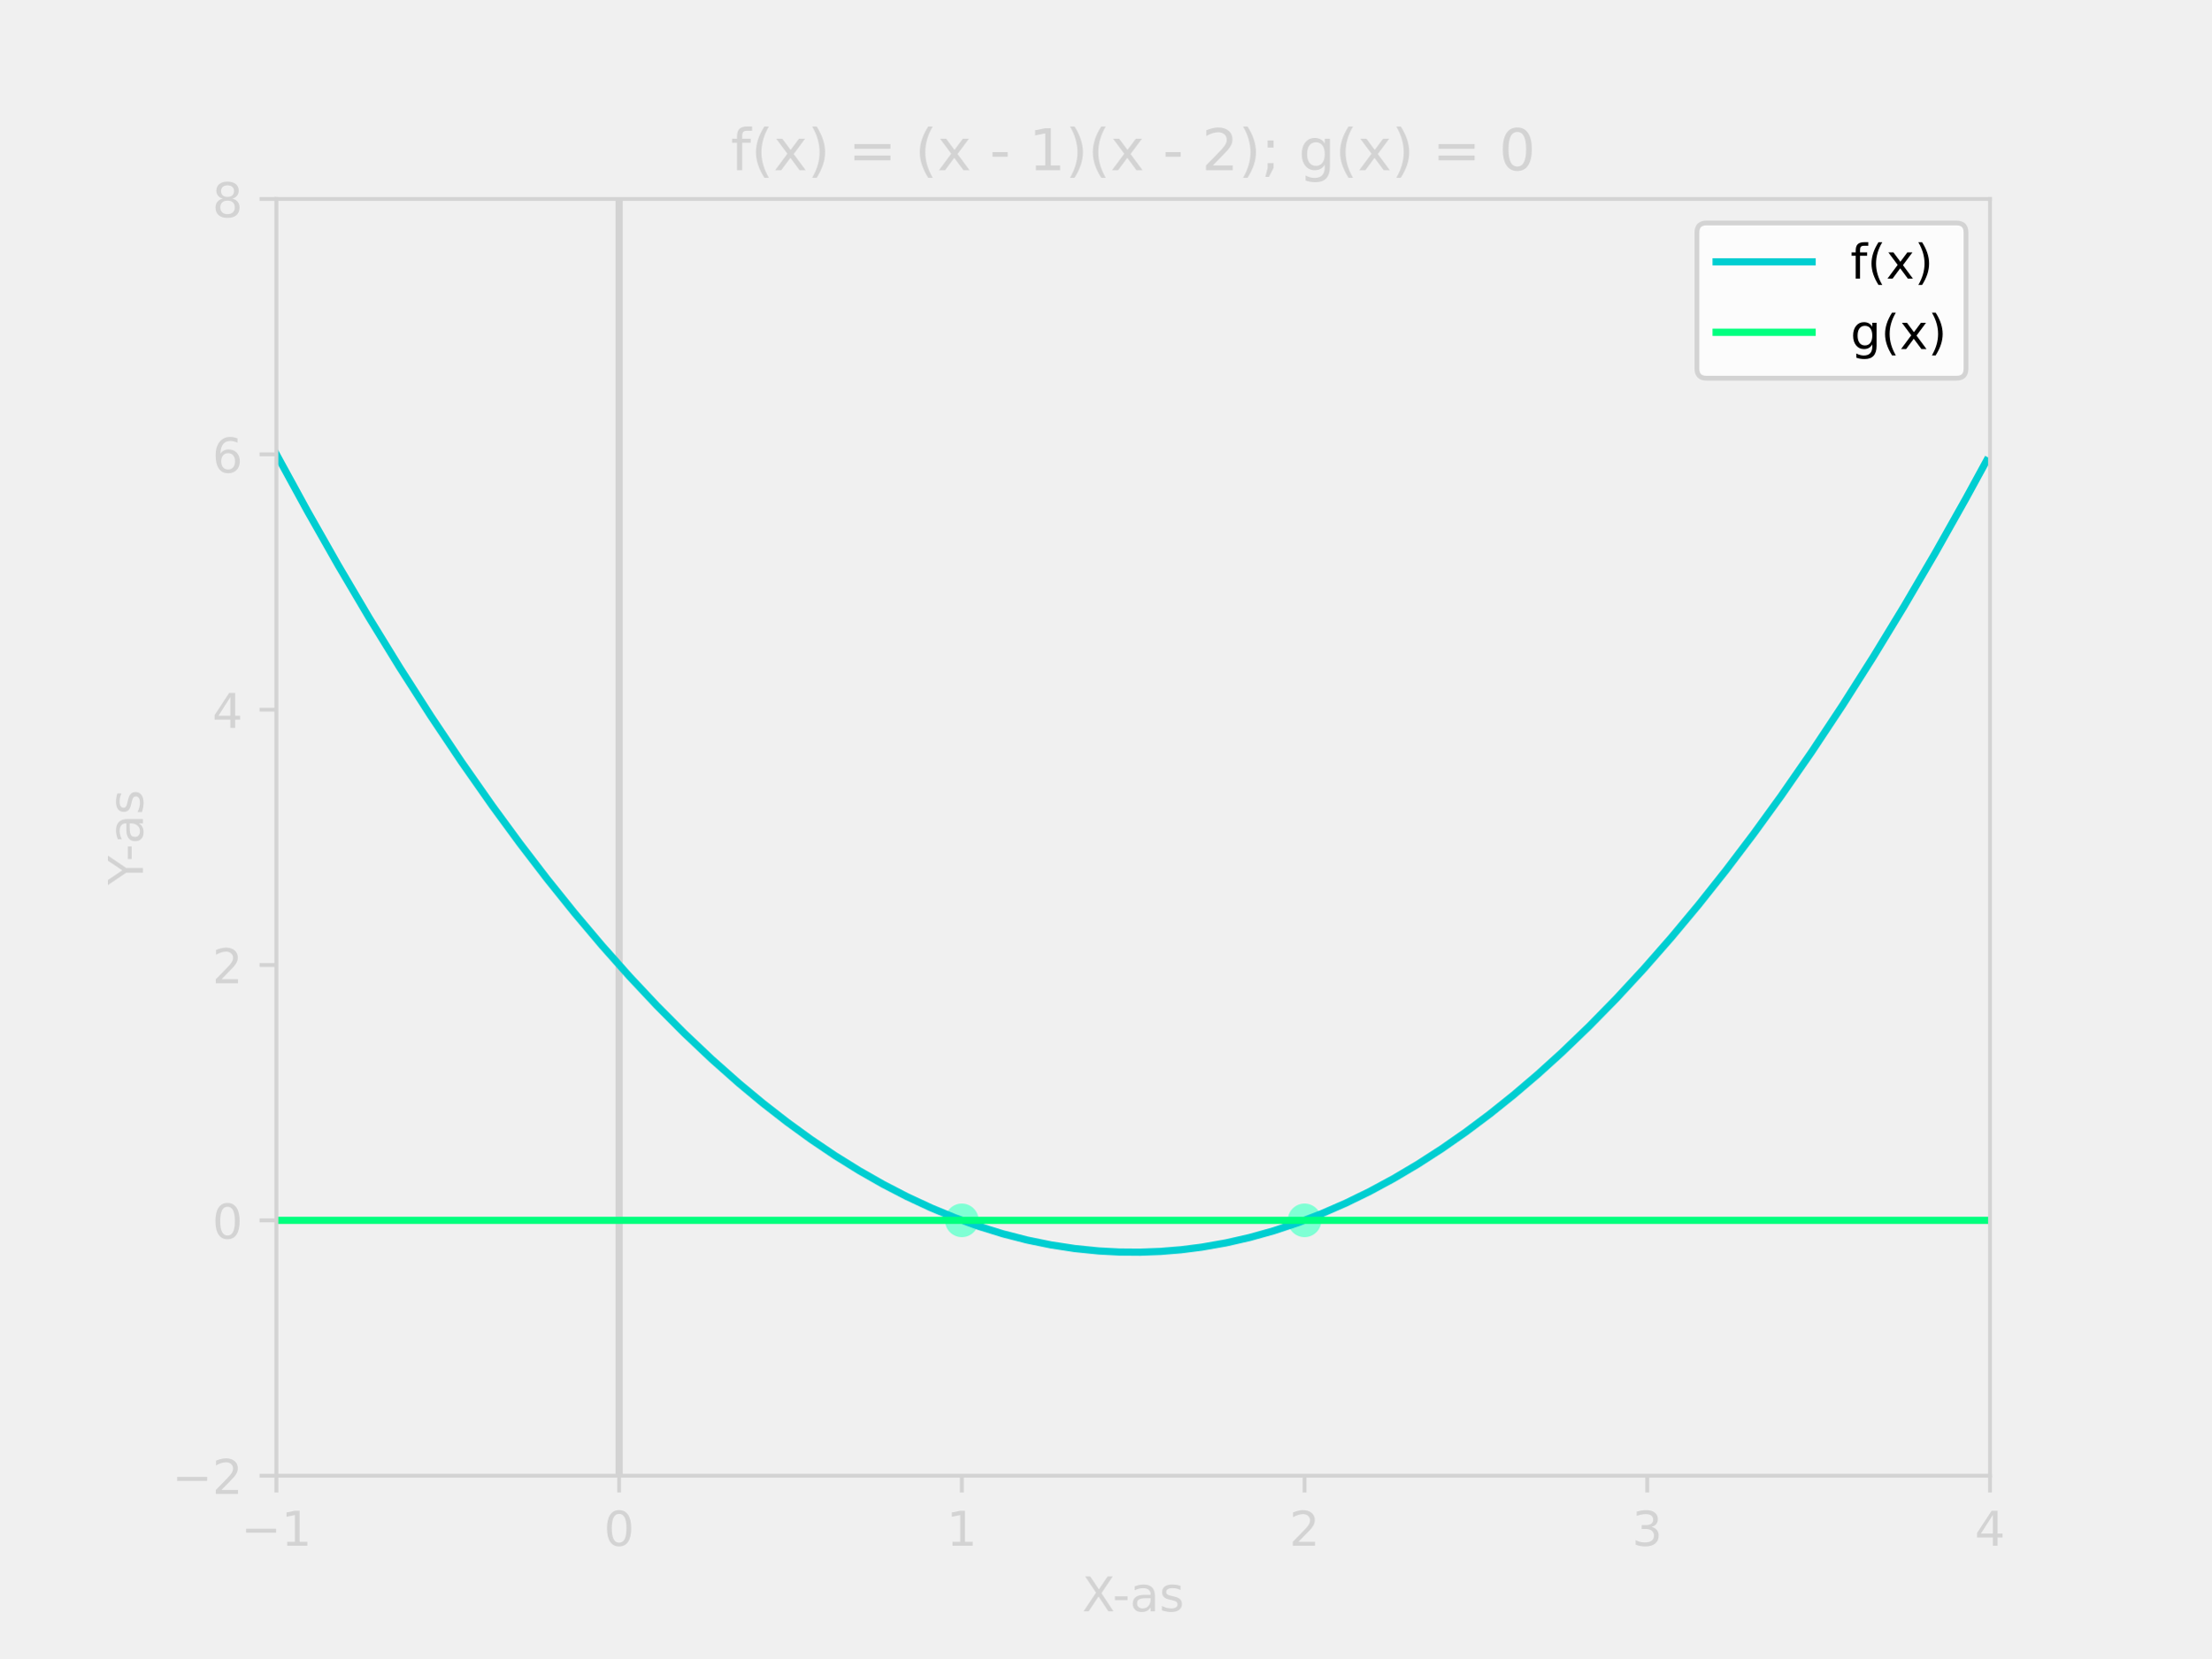
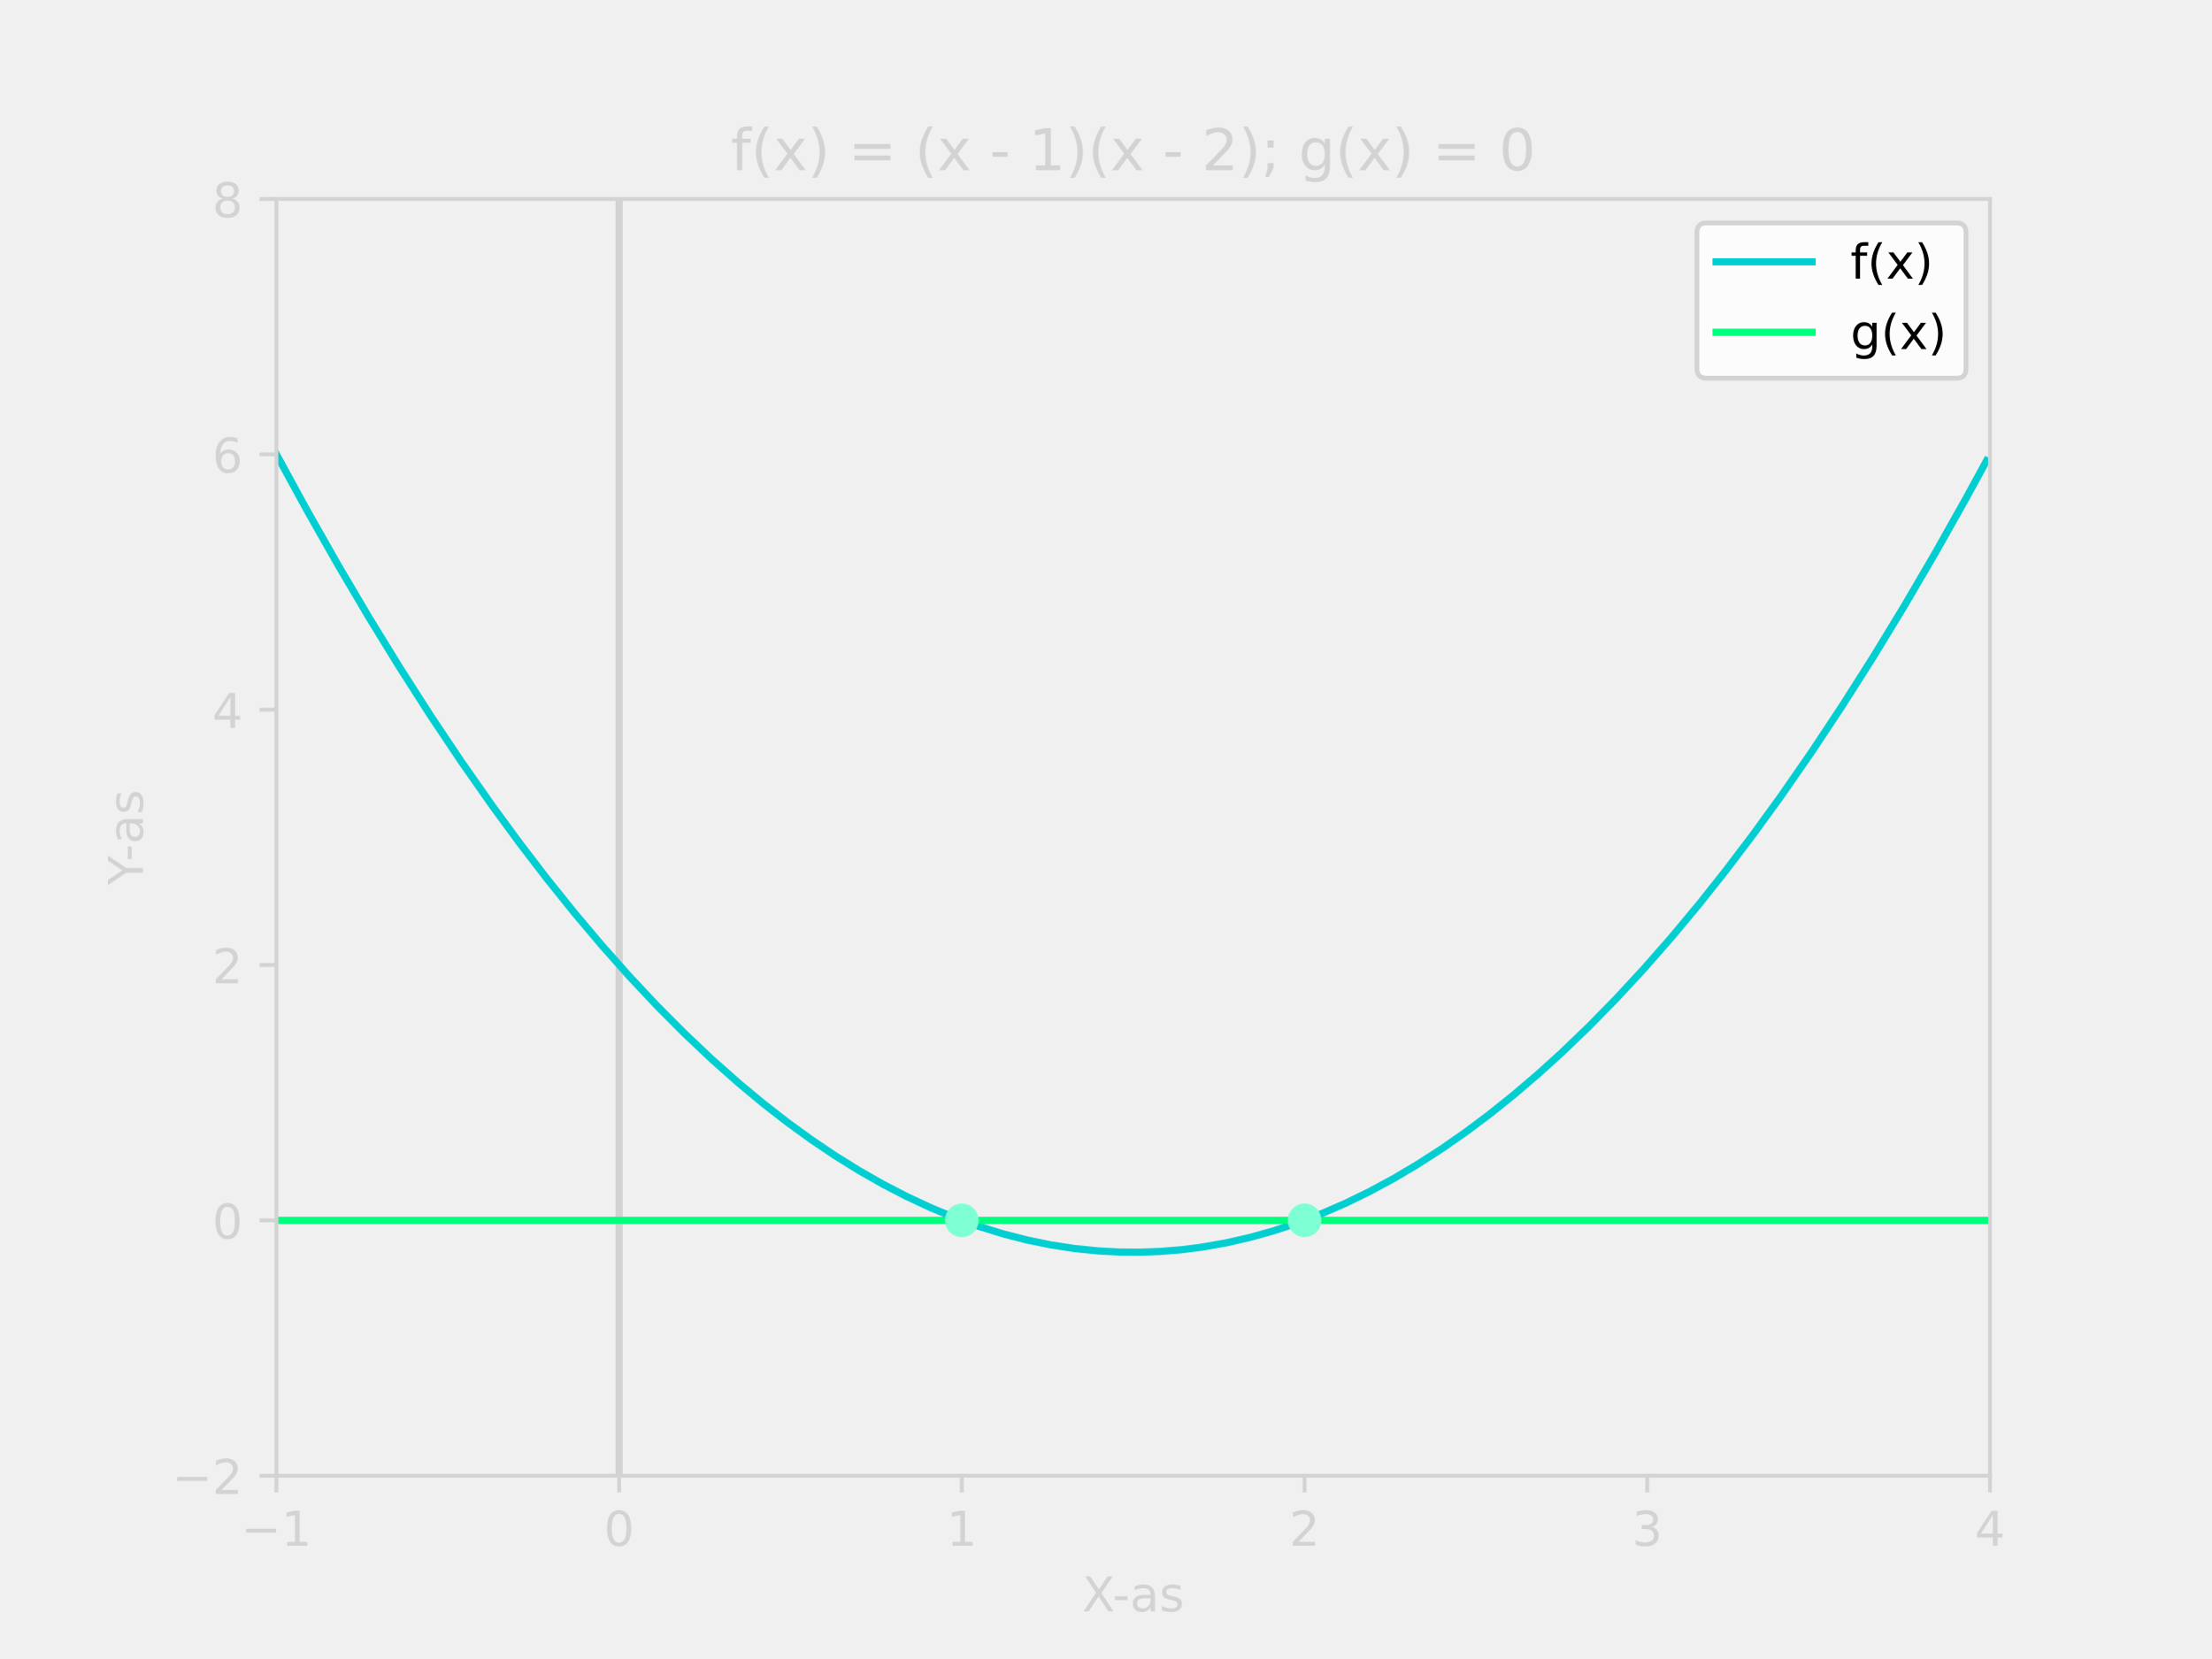
<svg xmlns="http://www.w3.org/2000/svg" xmlns:xlink="http://www.w3.org/1999/xlink" width="460.8pt" height="345.6pt" viewBox="0 0 460.8 345.6" version="1.1">
  <defs>
    <style type="text/css">*{stroke-linejoin: round; stroke-linecap: butt}</style>
  </defs>
  <g id="figure_1">
    <g id="patch_1">
      <path d="M 0 345.6  L 460.8 345.6  L 460.8 0  L 0 0  z " style="fill: none" />
    </g>
    <g id="axes_1">
      <g id="patch_2">
        <path d="M 57.6 307.584  L 414.72 307.584  L 414.72 41.472  L 57.6 41.472  z " style="fill: none" />
      </g>
-       <g id="PathCollection_1">
-         <defs>
-           <path id="mb76a1093c4" d="M 0 3  C 0.796 3 1.559 2.684 2.121 2.121  C 2.684 1.559 3 0.796 3 0  C 3 -0.796 2.684 -1.559 2.121 -2.121  C 1.559 -2.684 0.796 -3 0 -3  C -0.796 -3 -1.559 -2.684 -2.121 -2.121  C -2.684 -1.559 -3 -0.796 -3 0  C -3 0.796 -2.684 1.559 -2.121 2.121  C -1.559 2.684 -0.796 3 0 3  z " style="stroke: #7fffd4" />
-         </defs>
-         <g clip-path="url(#p4031af040f)">
-           <use xlink:href="#mb76a1093c4" x="200.448" y="254.362" style="fill: #7fffd4; stroke: #7fffd4" />
-         </g>
-       </g>
-       <g id="PathCollection_2">
-         <g clip-path="url(#p4031af040f)">
-           <use xlink:href="#mb76a1093c4" x="271.872" y="254.362" style="fill: #7fffd4; stroke: #7fffd4" />
-         </g>
+       <g id="LineCollection_1">
+         <path d="M 57.6 254.362  L 414.72 254.362  " clip-path="url(#p203c9bcccf)" style="fill: none; stroke: #d3d3d3; stroke-width: 1.5" />
+       </g>
+       <g id="LineCollection_2">
+         <path d="M 129.024 307.584  L 129.024 41.472  " clip-path="url(#p203c9bcccf)" style="fill: none; stroke: #d3d3d3; stroke-width: 1.5" />
      </g>
      <g id="matplotlib.axis_1">
        <g id="xtick_1">
          <g id="line2d_1">
            <defs>
-               <path id="me8ada179a3" d="M 0 0  L 0 3.5  " style="stroke: #d3d3d3; stroke-width: 0.8" />
+               <path id="m86bb5de2b2" d="M 0 0  L 0 3.5  " style="stroke: #d3d3d3; stroke-width: 0.8" />
            </defs>
            <g>
-               <use xlink:href="#me8ada179a3" x="57.6" y="307.584" style="fill: #d3d3d3; stroke: #d3d3d3; stroke-width: 0.8" />
+               <use xlink:href="#m86bb5de2b2" x="57.6" y="307.584" style="fill: #d3d3d3; stroke: #d3d3d3; stroke-width: 0.8" />
            </g>
          </g>
          <g id="text_1">
            <g style="fill: #d3d3d3" transform="translate(50.22891 322.1824)scale(0.1 -0.1)">
              <defs>
                <path id="DejaVuSans-2212" d="M 678 2272  L 4684 2272  L 4684 1741  L 678 1741  L 678 2272  z " transform="scale(0.015625)" />
                <path id="DejaVuSans-31" d="M 794 531  L 1825 531  L 1825 4091  L 703 3866  L 703 4441  L 1819 4666  L 2450 4666  L 2450 531  L 3481 531  L 3481 0  L 794 0  L 794 531  z " transform="scale(0.015625)" />
              </defs>
              <use xlink:href="#DejaVuSans-2212" />
              <use xlink:href="#DejaVuSans-31" x="83.789" />
            </g>
          </g>
        </g>
        <g id="xtick_2">
          <g id="line2d_2">
            <g>
-               <use xlink:href="#me8ada179a3" x="129.024" y="307.584" style="fill: #d3d3d3; stroke: #d3d3d3; stroke-width: 0.8" />
+               <use xlink:href="#m86bb5de2b2" x="129.024" y="307.584" style="fill: #d3d3d3; stroke: #d3d3d3; stroke-width: 0.8" />
            </g>
          </g>
          <g id="text_2">
            <g style="fill: #d3d3d3" transform="translate(125.8427 322.1824)scale(0.1 -0.1)">
              <defs>
                <path id="DejaVuSans-30" d="M 2034 4250  Q 1547 4250 1301 3770  Q 1056 3291 1056 2328  Q 1056 1369 1301 889  Q 1547 409 2034 409  Q 2525 409 2770 889  Q 3016 1369 3016 2328  Q 3016 3291 2770 3770  Q 2525 4250 2034 4250  z M 2034 4750  Q 2819 4750 3233 4129  Q 3647 3509 3647 2328  Q 3647 1150 3233 529  Q 2819 -91 2034 -91  Q 1250 -91 836 529  Q 422 1150 422 2328  Q 422 3509 836 4129  Q 1250 4750 2034 4750  z " transform="scale(0.015625)" />
              </defs>
              <use xlink:href="#DejaVuSans-30" />
            </g>
          </g>
        </g>
        <g id="xtick_3">
          <g id="line2d_3">
            <g>
-               <use xlink:href="#me8ada179a3" x="200.448" y="307.584" style="fill: #d3d3d3; stroke: #d3d3d3; stroke-width: 0.8" />
+               <use xlink:href="#m86bb5de2b2" x="200.448" y="307.584" style="fill: #d3d3d3; stroke: #d3d3d3; stroke-width: 0.8" />
            </g>
          </g>
          <g id="text_3">
            <g style="fill: #d3d3d3" transform="translate(197.2668 322.1824)scale(0.1 -0.1)">
              <use xlink:href="#DejaVuSans-31" />
            </g>
          </g>
        </g>
        <g id="xtick_4">
          <g id="line2d_4">
            <g>
-               <use xlink:href="#me8ada179a3" x="271.872" y="307.584" style="fill: #d3d3d3; stroke: #d3d3d3; stroke-width: 0.8" />
+               <use xlink:href="#m86bb5de2b2" x="271.872" y="307.584" style="fill: #d3d3d3; stroke: #d3d3d3; stroke-width: 0.8" />
            </g>
          </g>
          <g id="text_4">
            <g style="fill: #d3d3d3" transform="translate(268.6907 322.1824)scale(0.1 -0.1)">
              <defs>
                <path id="DejaVuSans-32" d="M 1228 531  L 3431 531  L 3431 0  L 469 0  L 469 531  Q 828 903 1448 1529  Q 2069 2156 2228 2338  Q 2531 2678 2651 2914  Q 2772 3150 2772 3378  Q 2772 3750 2511 3984  Q 2250 4219 1831 4219  Q 1534 4219 1204 4116  Q 875 4013 500 3803  L 500 4441  Q 881 4594 1212 4672  Q 1544 4750 1819 4750  Q 2544 4750 2975 4387  Q 3406 4025 3406 3419  Q 3406 3131 3298 2873  Q 3191 2616 2906 2266  Q 2828 2175 2409 1742  Q 1991 1309 1228 531  z " transform="scale(0.015625)" />
              </defs>
              <use xlink:href="#DejaVuSans-32" />
            </g>
          </g>
        </g>
        <g id="xtick_5">
          <g id="line2d_5">
            <g>
-               <use xlink:href="#me8ada179a3" x="343.296" y="307.584" style="fill: #d3d3d3; stroke: #d3d3d3; stroke-width: 0.8" />
+               <use xlink:href="#m86bb5de2b2" x="343.296" y="307.584" style="fill: #d3d3d3; stroke: #d3d3d3; stroke-width: 0.8" />
            </g>
          </g>
          <g id="text_5">
            <g style="fill: #d3d3d3" transform="translate(340.1148 322.1824)scale(0.1 -0.1)">
              <defs>
                <path id="DejaVuSans-33" d="M 2597 2516  Q 3050 2419 3304 2112  Q 3559 1806 3559 1356  Q 3559 666 3084 287  Q 2609 -91 1734 -91  Q 1441 -91 1130 -33  Q 819 25 488 141  L 488 750  Q 750 597 1062 519  Q 1375 441 1716 441  Q 2309 441 2620 675  Q 2931 909 2931 1356  Q 2931 1769 2642 2001  Q 2353 2234 1838 2234  L 1294 2234  L 1294 2753  L 1863 2753  Q 2328 2753 2575 2939  Q 2822 3125 2822 3475  Q 2822 3834 2567 4026  Q 2313 4219 1838 4219  Q 1578 4219 1281 4162  Q 984 4106 628 3988  L 628 4550  Q 988 4650 1302 4700  Q 1616 4750 1894 4750  Q 2613 4750 3031 4423  Q 3450 4097 3450 3541  Q 3450 3153 3228 2886  Q 3006 2619 2597 2516  z " transform="scale(0.015625)" />
              </defs>
              <use xlink:href="#DejaVuSans-33" />
            </g>
          </g>
        </g>
        <g id="xtick_6">
          <g id="line2d_6">
            <g>
-               <use xlink:href="#me8ada179a3" x="414.72" y="307.584" style="fill: #d3d3d3; stroke: #d3d3d3; stroke-width: 0.8" />
+               <use xlink:href="#m86bb5de2b2" x="414.72" y="307.584" style="fill: #d3d3d3; stroke: #d3d3d3; stroke-width: 0.8" />
            </g>
          </g>
          <g id="text_6">
            <g style="fill: #d3d3d3" transform="translate(411.5387 322.1824)scale(0.1 -0.1)">
              <defs>
                <path id="DejaVuSans-34" d="M 2419 4116  L 825 1625  L 2419 1625  L 2419 4116  z M 2253 4666  L 3047 4666  L 3047 1625  L 3713 1625  L 3713 1100  L 3047 1100  L 3047 0  L 2419 0  L 2419 1100  L 313 1100  L 313 1709  L 2253 4666  z " transform="scale(0.015625)" />
              </defs>
              <use xlink:href="#DejaVuSans-34" />
            </g>
          </g>
        </g>
        <g id="text_7">
          <g style="fill: #d3d3d3" transform="translate(225.5123 335.8606)scale(0.1 -0.1)">
            <defs>
              <path id="DejaVuSans-58" d="M 403 4666  L 1081 4666  L 2241 2931  L 3406 4666  L 4084 4666  L 2584 2425  L 4184 0  L 3506 0  L 2194 1984  L 872 0  L 191 0  L 1856 2491  L 403 4666  z " transform="scale(0.015625)" />
              <path id="DejaVuSans-2d" d="M 313 2009  L 1997 2009  L 1997 1497  L 313 1497  L 313 2009  z " transform="scale(0.015625)" />
              <path id="DejaVuSans-61" d="M 2194 1759  Q 1497 1759 1228 1600  Q 959 1441 959 1056  Q 959 750 1161 570  Q 1363 391 1709 391  Q 2188 391 2477 730  Q 2766 1069 2766 1631  L 2766 1759  L 2194 1759  z M 3341 1997  L 3341 0  L 2766 0  L 2766 531  Q 2569 213 2275 61  Q 1981 -91 1556 -91  Q 1019 -91 701 211  Q 384 513 384 1019  Q 384 1609 779 1909  Q 1175 2209 1959 2209  L 2766 2209  L 2766 2266  Q 2766 2663 2505 2880  Q 2244 3097 1772 3097  Q 1472 3097 1187 3025  Q 903 2953 641 2809  L 641 3341  Q 956 3463 1253 3523  Q 1550 3584 1831 3584  Q 2591 3584 2966 3190  Q 3341 2797 3341 1997  z " transform="scale(0.015625)" />
              <path id="DejaVuSans-73" d="M 2834 3397  L 2834 2853  Q 2591 2978 2328 3040  Q 2066 3103 1784 3103  Q 1356 3103 1142 2972  Q 928 2841 928 2578  Q 928 2378 1081 2264  Q 1234 2150 1697 2047  L 1894 2003  Q 2506 1872 2764 1633  Q 3022 1394 3022 966  Q 3022 478 2636 193  Q 2250 -91 1575 -91  Q 1294 -91 989 -36  Q 684 19 347 128  L 347 722  Q 666 556 975 473  Q 1284 391 1588 391  Q 1994 391 2212 530  Q 2431 669 2431 922  Q 2431 1156 2273 1281  Q 2116 1406 1581 1522  L 1381 1569  Q 847 1681 609 1914  Q 372 2147 372 2553  Q 372 3047 722 3315  Q 1072 3584 1716 3584  Q 2034 3584 2315 3537  Q 2597 3491 2834 3397  z " transform="scale(0.015625)" />
            </defs>
            <use xlink:href="#DejaVuSans-58" />
            <use xlink:href="#DejaVuSans-2d" x="63.506" />
            <use xlink:href="#DejaVuSans-61" x="99.59" />
            <use xlink:href="#DejaVuSans-73" x="160.869" />
          </g>
        </g>
      </g>
      <g id="matplotlib.axis_2">
        <g id="ytick_1">
          <g id="line2d_7">
            <defs>
-               <path id="m24a327f05d" d="M 0 0  L -3.5 0  " style="stroke: #d3d3d3; stroke-width: 0.8" />
+               <path id="m2a9c2d97c8" d="M 0 0  L -3.5 0  " style="stroke: #d3d3d3; stroke-width: 0.8" />
            </defs>
            <g>
-               <use xlink:href="#m24a327f05d" x="57.6" y="307.584" style="fill: #d3d3d3; stroke: #d3d3d3; stroke-width: 0.8" />
+               <use xlink:href="#m2a9c2d97c8" x="57.6" y="307.584" style="fill: #d3d3d3; stroke: #d3d3d3; stroke-width: 0.8" />
            </g>
          </g>
          <g id="text_8">
            <g style="fill: #d3d3d3" transform="translate(35.85781 311.3832)scale(0.1 -0.1)">
              <use xlink:href="#DejaVuSans-2212" />
              <use xlink:href="#DejaVuSans-32" x="83.789" />
            </g>
          </g>
        </g>
        <g id="ytick_2">
          <g id="line2d_8">
            <g>
-               <use xlink:href="#m24a327f05d" x="57.6" y="254.362" style="fill: #d3d3d3; stroke: #d3d3d3; stroke-width: 0.8" />
+               <use xlink:href="#m2a9c2d97c8" x="57.6" y="254.362" style="fill: #d3d3d3; stroke: #d3d3d3; stroke-width: 0.8" />
            </g>
          </g>
          <g id="text_9">
            <g style="fill: #d3d3d3" transform="translate(44.2375 258.1608)scale(0.1 -0.1)">
              <use xlink:href="#DejaVuSans-30" />
            </g>
          </g>
        </g>
        <g id="ytick_3">
          <g id="line2d_9">
            <g>
-               <use xlink:href="#m24a327f05d" x="57.6" y="201.139" style="fill: #d3d3d3; stroke: #d3d3d3; stroke-width: 0.8" />
+               <use xlink:href="#m2a9c2d97c8" x="57.6" y="201.139" style="fill: #d3d3d3; stroke: #d3d3d3; stroke-width: 0.8" />
            </g>
          </g>
          <g id="text_10">
            <g style="fill: #d3d3d3" transform="translate(44.2375 204.9384)scale(0.1 -0.1)">
              <use xlink:href="#DejaVuSans-32" />
            </g>
          </g>
        </g>
        <g id="ytick_4">
          <g id="line2d_10">
            <g>
-               <use xlink:href="#m24a327f05d" x="57.6" y="147.917" style="fill: #d3d3d3; stroke: #d3d3d3; stroke-width: 0.8" />
+               <use xlink:href="#m2a9c2d97c8" x="57.6" y="147.917" style="fill: #d3d3d3; stroke: #d3d3d3; stroke-width: 0.8" />
            </g>
          </g>
          <g id="text_11">
            <g style="fill: #d3d3d3" transform="translate(44.2375 151.716)scale(0.1 -0.1)">
              <use xlink:href="#DejaVuSans-34" />
            </g>
          </g>
        </g>
        <g id="ytick_5">
          <g id="line2d_11">
            <g>
-               <use xlink:href="#m24a327f05d" x="57.6" y="94.694" style="fill: #d3d3d3; stroke: #d3d3d3; stroke-width: 0.8" />
+               <use xlink:href="#m2a9c2d97c8" x="57.6" y="94.694" style="fill: #d3d3d3; stroke: #d3d3d3; stroke-width: 0.8" />
            </g>
          </g>
          <g id="text_12">
            <g style="fill: #d3d3d3" transform="translate(44.2375 98.49362)scale(0.1 -0.1)">
              <defs>
                <path id="DejaVuSans-36" d="M 2113 2584  Q 1688 2584 1439 2293  Q 1191 2003 1191 1497  Q 1191 994 1439 701  Q 1688 409 2113 409  Q 2538 409 2786 701  Q 3034 994 3034 1497  Q 3034 2003 2786 2293  Q 2538 2584 2113 2584  z M 3366 4563  L 3366 3988  Q 3128 4100 2886 4159  Q 2644 4219 2406 4219  Q 1781 4219 1451 3797  Q 1122 3375 1075 2522  Q 1259 2794 1537 2939  Q 1816 3084 2150 3084  Q 2853 3084 3261 2657  Q 3669 2231 3669 1497  Q 3669 778 3244 343  Q 2819 -91 2113 -91  Q 1303 -91 875 529  Q 447 1150 447 2328  Q 447 3434 972 4092  Q 1497 4750 2381 4750  Q 2619 4750 2861 4703  Q 3103 4656 3366 4563  z " transform="scale(0.015625)" />
              </defs>
              <use xlink:href="#DejaVuSans-36" />
            </g>
          </g>
        </g>
        <g id="ytick_6">
          <g id="line2d_12">
            <g>
-               <use xlink:href="#m24a327f05d" x="57.6" y="41.472" style="fill: #d3d3d3; stroke: #d3d3d3; stroke-width: 0.8" />
+               <use xlink:href="#m2a9c2d97c8" x="57.6" y="41.472" style="fill: #d3d3d3; stroke: #d3d3d3; stroke-width: 0.8" />
            </g>
          </g>
          <g id="text_13">
            <g style="fill: #d3d3d3" transform="translate(44.2375 45.27122)scale(0.1 -0.1)">
              <defs>
                <path id="DejaVuSans-38" d="M 2034 2216  Q 1584 2216 1326 1975  Q 1069 1734 1069 1313  Q 1069 891 1326 650  Q 1584 409 2034 409  Q 2484 409 2743 651  Q 3003 894 3003 1313  Q 3003 1734 2745 1975  Q 2488 2216 2034 2216  z M 1403 2484  Q 997 2584 770 2862  Q 544 3141 544 3541  Q 544 4100 942 4425  Q 1341 4750 2034 4750  Q 2731 4750 3128 4425  Q 3525 4100 3525 3541  Q 3525 3141 3298 2862  Q 3072 2584 2669 2484  Q 3125 2378 3379 2068  Q 3634 1759 3634 1313  Q 3634 634 3220 271  Q 2806 -91 2034 -91  Q 1263 -91 848 271  Q 434 634 434 1313  Q 434 1759 690 2068  Q 947 2378 1403 2484  z M 1172 3481  Q 1172 3119 1398 2916  Q 1625 2713 2034 2713  Q 2441 2713 2670 2916  Q 2900 3119 2900 3481  Q 2900 3844 2670 4047  Q 2441 4250 2034 4250  Q 1625 4250 1398 4047  Q 1172 3844 1172 3481  z " transform="scale(0.015625)" />
              </defs>
              <use xlink:href="#DejaVuSans-38" />
            </g>
          </g>
        </g>
        <g id="text_14">
          <g style="fill: #d3d3d3" transform="translate(29.77812 184.4608)rotate(-90)scale(0.1 -0.1)">
            <defs>
              <path id="DejaVuSans-59" d="M -13 4666  L 666 4666  L 1959 2747  L 3244 4666  L 3922 4666  L 2272 2222  L 2272 0  L 1638 0  L 1638 2222  L -13 4666  z " transform="scale(0.015625)" />
            </defs>
            <use xlink:href="#DejaVuSans-59" />
            <use xlink:href="#DejaVuSans-2d" x="49.209" />
            <use xlink:href="#DejaVuSans-61" x="85.293" />
            <use xlink:href="#DejaVuSans-73" x="146.572" />
          </g>
        </g>
      </g>
-       <g id="LineCollection_1">
-         <path d="M 57.6 254.362  L 414.72 254.362  " clip-path="url(#p4031af040f)" style="fill: none; stroke: #d3d3d3; stroke-width: 1.5" />
-       </g>
-       <g id="LineCollection_2">
-         <path d="M 129.024 307.584  L 129.024 41.472  " clip-path="url(#p4031af040f)" style="fill: none; stroke: #d3d3d3; stroke-width: 1.5" />
-       </g>
      <g id="line2d_13">
-         <path d="M 57.6 94.694  L 64.028 106.454  L 70.456 117.782  L 76.884 128.68  L 83.313 139.146  L 89.741 149.181  L 96.169 158.785  L 102.597 167.958  L 108.311 175.749  L 114.025 183.201  L 119.739 190.311  L 125.453 197.081  L 131.167 203.51  L 136.881 209.599  L 142.595 215.347  L 148.308 220.754  L 154.022 225.821  L 159.022 229.975  L 164.022 233.868  L 169.021 237.501  L 174.021 240.872  L 179.021 243.983  L 184.02 246.833  L 189.02 249.423  L 194.02 251.751  L 199.02 253.819  L 204.019 255.626  L 209.019 257.172  L 214.019 258.457  L 219.018 259.482  L 224.018 260.245  L 229.018 260.748  L 233.303 260.972  L 237.588 261.004  L 241.874 260.844  L 246.159 260.493  L 250.445 259.95  L 255.444 259.074  L 260.444 257.938  L 265.444 256.541  L 270.444 254.883  L 275.443 252.965  L 280.443 250.785  L 285.443 248.345  L 290.442 245.644  L 295.442 242.682  L 300.442 239.459  L 305.441 235.976  L 310.441 232.232  L 315.441 228.227  L 320.44 223.961  L 325.44 219.434  L 331.154 213.942  L 336.868 208.109  L 342.582 201.935  L 348.296 195.42  L 354.01 188.565  L 359.724 181.37  L 365.437 173.833  L 371.151 165.957  L 377.58 156.688  L 384.008 146.988  L 390.436 136.857  L 396.864 126.295  L 403.292 115.302  L 409.72 103.878  L 414.006 96.022  L 414.006 96.022  " clip-path="url(#p4031af040f)" style="fill: none; stroke: #00ced1; stroke-width: 1.5; stroke-linecap: square" />
+         <path d="M 57.6 94.694  L 64.028 106.454  L 70.456 117.782  L 76.884 128.68  L 83.313 139.146  L 89.741 149.181  L 96.169 158.785  L 102.597 167.958  L 108.311 175.749  L 114.025 183.201  L 119.739 190.311  L 125.453 197.081  L 131.167 203.51  L 136.881 209.599  L 142.595 215.347  L 148.308 220.754  L 154.022 225.821  L 159.022 229.975  L 164.022 233.868  L 169.021 237.501  L 174.021 240.872  L 179.021 243.983  L 184.02 246.833  L 189.02 249.423  L 194.02 251.751  L 199.02 253.819  L 204.019 255.626  L 209.019 257.172  L 214.019 258.457  L 219.018 259.482  L 224.018 260.245  L 229.018 260.748  L 233.303 260.972  L 237.588 261.004  L 241.874 260.844  L 246.159 260.493  L 250.445 259.95  L 255.444 259.074  L 260.444 257.938  L 265.444 256.541  L 270.444 254.883  L 275.443 252.965  L 280.443 250.785  L 285.443 248.345  L 290.442 245.644  L 295.442 242.682  L 300.442 239.459  L 305.441 235.976  L 310.441 232.232  L 315.441 228.227  L 320.44 223.961  L 325.44 219.434  L 331.154 213.942  L 336.868 208.109  L 342.582 201.935  L 348.296 195.42  L 354.01 188.565  L 359.724 181.37  L 365.437 173.833  L 371.151 165.957  L 377.58 156.688  L 384.008 146.988  L 390.436 136.857  L 396.864 126.295  L 403.292 115.302  L 409.72 103.878  L 414.006 96.022  L 414.006 96.022  " clip-path="url(#p203c9bcccf)" style="fill: none; stroke: #00ced1; stroke-width: 1.5; stroke-linecap: square" />
      </g>
      <g id="line2d_14">
-         <path d="M 57.6 254.362  L 414.006 254.362  L 414.006 254.362  " clip-path="url(#p4031af040f)" style="fill: none; stroke: #00ff7f; stroke-width: 1.5; stroke-linecap: square" />
+         <path d="M 57.6 254.362  L 414.006 254.362  L 414.006 254.362  " clip-path="url(#p203c9bcccf)" style="fill: none; stroke: #00ff7f; stroke-width: 1.5; stroke-linecap: square" />
      </g>
      <g id="patch_3">
        <path d="M 57.6 307.584  L 57.6 41.472  " style="fill: none; stroke: #d3d3d3; stroke-width: 0.8; stroke-linejoin: miter; stroke-linecap: square" />
      </g>
      <g id="patch_4">
        <path d="M 414.72 307.584  L 414.72 41.472  " style="fill: none; stroke: #d3d3d3; stroke-width: 0.8; stroke-linejoin: miter; stroke-linecap: square" />
      </g>
      <g id="patch_5">
        <path d="M 57.6 307.584  L 414.72 307.584  " style="fill: none; stroke: #d3d3d3; stroke-width: 0.8; stroke-linejoin: miter; stroke-linecap: square" />
      </g>
      <g id="patch_6">
        <path d="M 57.6 41.472  L 414.72 41.472  " style="fill: none; stroke: #d3d3d3; stroke-width: 0.8; stroke-linejoin: miter; stroke-linecap: square" />
+       </g>
+       <g id="PathCollection_1">
+         <defs>
+           <path id="m3f8dd9c36f" d="M 0 3  C 0.796 3 1.559 2.684 2.121 2.121  C 2.684 1.559 3 0.796 3 0  C 3 -0.796 2.684 -1.559 2.121 -2.121  C 1.559 -2.684 0.796 -3 0 -3  C -0.796 -3 -1.559 -2.684 -2.121 -2.121  C -2.684 -1.559 -3 -0.796 -3 0  C -3 0.796 -2.684 1.559 -2.121 2.121  C -1.559 2.684 -0.796 3 0 3  z " style="stroke: #7fffd4" />
+         </defs>
+         <g clip-path="url(#p203c9bcccf)">
+           <use xlink:href="#m3f8dd9c36f" x="200.448" y="254.362" style="fill: #7fffd4; stroke: #7fffd4" />
+         </g>
+       </g>
+       <g id="PathCollection_2">
+         <g clip-path="url(#p203c9bcccf)">
+           <use xlink:href="#m3f8dd9c36f" x="271.872" y="254.362" style="fill: #7fffd4; stroke: #7fffd4" />
+         </g>
      </g>
      <g id="text_15">
        <g style="fill: #d3d3d3" transform="translate(152.2856 35.472)scale(0.12 -0.12)">
          <defs>
            <path id="DejaVuSans-66" d="M 2375 4863  L 2375 4384  L 1825 4384  Q 1516 4384 1395 4259  Q 1275 4134 1275 3809  L 1275 3500  L 2222 3500  L 2222 3053  L 1275 3053  L 1275 0  L 697 0  L 697 3053  L 147 3053  L 147 3500  L 697 3500  L 697 3744  Q 697 4328 969 4595  Q 1241 4863 1831 4863  L 2375 4863  z " transform="scale(0.015625)" />
            <path id="DejaVuSans-28" d="M 1984 4856  Q 1566 4138 1362 3434  Q 1159 2731 1159 2009  Q 1159 1288 1364 580  Q 1569 -128 1984 -844  L 1484 -844  Q 1016 -109 783 600  Q 550 1309 550 2009  Q 550 2706 781 3412  Q 1013 4119 1484 4856  L 1984 4856  z " transform="scale(0.015625)" />
            <path id="DejaVuSans-78" d="M 3513 3500  L 2247 1797  L 3578 0  L 2900 0  L 1881 1375  L 863 0  L 184 0  L 1544 1831  L 300 3500  L 978 3500  L 1906 2253  L 2834 3500  L 3513 3500  z " transform="scale(0.015625)" />
            <path id="DejaVuSans-29" d="M 513 4856  L 1013 4856  Q 1481 4119 1714 3412  Q 1947 2706 1947 2009  Q 1947 1309 1714 600  Q 1481 -109 1013 -844  L 513 -844  Q 928 -128 1133 580  Q 1338 1288 1338 2009  Q 1338 2731 1133 3434  Q 928 4138 513 4856  z " transform="scale(0.015625)" />
            <path id="DejaVuSans-20" transform="scale(0.015625)" />
            <path id="DejaVuSans-3d" d="M 678 2906  L 4684 2906  L 4684 2381  L 678 2381  L 678 2906  z M 678 1631  L 4684 1631  L 4684 1100  L 678 1100  L 678 1631  z " transform="scale(0.015625)" />
            <path id="DejaVuSans-3b" d="M 750 3309  L 1409 3309  L 1409 2516  L 750 2516  L 750 3309  z M 750 794  L 1409 794  L 1409 256  L 897 -744  L 494 -744  L 750 256  L 750 794  z " transform="scale(0.015625)" />
            <path id="DejaVuSans-67" d="M 2906 1791  Q 2906 2416 2648 2759  Q 2391 3103 1925 3103  Q 1463 3103 1205 2759  Q 947 2416 947 1791  Q 947 1169 1205 825  Q 1463 481 1925 481  Q 2391 481 2648 825  Q 2906 1169 2906 1791  z M 3481 434  Q 3481 -459 3084 -895  Q 2688 -1331 1869 -1331  Q 1566 -1331 1297 -1286  Q 1028 -1241 775 -1147  L 775 -588  Q 1028 -725 1275 -790  Q 1522 -856 1778 -856  Q 2344 -856 2625 -561  Q 2906 -266 2906 331  L 2906 616  Q 2728 306 2450 153  Q 2172 0 1784 0  Q 1141 0 747 490  Q 353 981 353 1791  Q 353 2603 747 3093  Q 1141 3584 1784 3584  Q 2172 3584 2450 3431  Q 2728 3278 2906 2969  L 2906 3500  L 3481 3500  L 3481 434  z " transform="scale(0.015625)" />
          </defs>
          <use xlink:href="#DejaVuSans-66" />
          <use xlink:href="#DejaVuSans-28" x="35.205" />
          <use xlink:href="#DejaVuSans-78" x="74.219" />
          <use xlink:href="#DejaVuSans-29" x="133.398" />
          <use xlink:href="#DejaVuSans-20" x="172.412" />
          <use xlink:href="#DejaVuSans-3d" x="204.199" />
          <use xlink:href="#DejaVuSans-20" x="287.988" />
          <use xlink:href="#DejaVuSans-28" x="319.775" />
          <use xlink:href="#DejaVuSans-78" x="358.789" />
          <use xlink:href="#DejaVuSans-20" x="417.969" />
          <use xlink:href="#DejaVuSans-2d" x="449.756" />
          <use xlink:href="#DejaVuSans-20" x="485.84" />
          <use xlink:href="#DejaVuSans-31" x="517.627" />
          <use xlink:href="#DejaVuSans-29" x="581.25" />
          <use xlink:href="#DejaVuSans-28" x="620.264" />
          <use xlink:href="#DejaVuSans-78" x="659.277" />
          <use xlink:href="#DejaVuSans-20" x="718.457" />
          <use xlink:href="#DejaVuSans-2d" x="750.244" />
          <use xlink:href="#DejaVuSans-20" x="786.328" />
          <use xlink:href="#DejaVuSans-32" x="818.115" />
          <use xlink:href="#DejaVuSans-29" x="881.738" />
          <use xlink:href="#DejaVuSans-3b" x="920.752" />
          <use xlink:href="#DejaVuSans-20" x="954.443" />
          <use xlink:href="#DejaVuSans-67" x="986.23" />
          <use xlink:href="#DejaVuSans-28" x="1049.707" />
          <use xlink:href="#DejaVuSans-78" x="1088.721" />
          <use xlink:href="#DejaVuSans-29" x="1147.9" />
          <use xlink:href="#DejaVuSans-20" x="1186.914" />
          <use xlink:href="#DejaVuSans-3d" x="1218.701" />
          <use xlink:href="#DejaVuSans-20" x="1302.49" />
          <use xlink:href="#DejaVuSans-30" x="1334.277" />
        </g>
      </g>
      <g id="legend_1">
        <g id="patch_7">
          <path d="M 355.65 78.828  L 407.72 78.828  Q 409.72 78.828 409.72 76.828  L 409.72 48.472  Q 409.72 46.472 407.72 46.472  L 355.65 46.472  Q 353.65 46.472 353.65 48.472  L 353.65 76.828  Q 353.65 78.828 355.65 78.828  z " style="fill: #ffffff; opacity: 0.8; stroke: #cccccc; stroke-linejoin: miter" />
        </g>
        <g id="line2d_15">
          <path d="M 357.65 54.57  L 367.65 54.57  L 377.65 54.57  " style="fill: none; stroke: #00ced1; stroke-width: 1.5; stroke-linecap: square" />
        </g>
        <g id="text_16">
          <g transform="translate(385.6497 58.07044)scale(0.1 -0.1)">
            <use xlink:href="#DejaVuSans-66" />
            <use xlink:href="#DejaVuSans-28" x="35.205" />
            <use xlink:href="#DejaVuSans-78" x="74.219" />
            <use xlink:href="#DejaVuSans-29" x="133.398" />
          </g>
        </g>
        <g id="line2d_16">
          <path d="M 357.65 69.249  L 367.65 69.249  L 377.65 69.249  " style="fill: none; stroke: #00ff7f; stroke-width: 1.5; stroke-linecap: square" />
        </g>
        <g id="text_17">
          <g transform="translate(385.6497 72.74856)scale(0.1 -0.1)">
            <use xlink:href="#DejaVuSans-67" />
            <use xlink:href="#DejaVuSans-28" x="63.477" />
            <use xlink:href="#DejaVuSans-78" x="102.49" />
            <use xlink:href="#DejaVuSans-29" x="161.67" />
          </g>
        </g>
      </g>
    </g>
  </g>
  <defs>
-     <clipPath id="p4031af040f">
+     <clipPath id="p203c9bcccf">
      <rect x="57.6" y="41.472" width="357.12" height="266.112" />
    </clipPath>
  </defs>
</svg>
